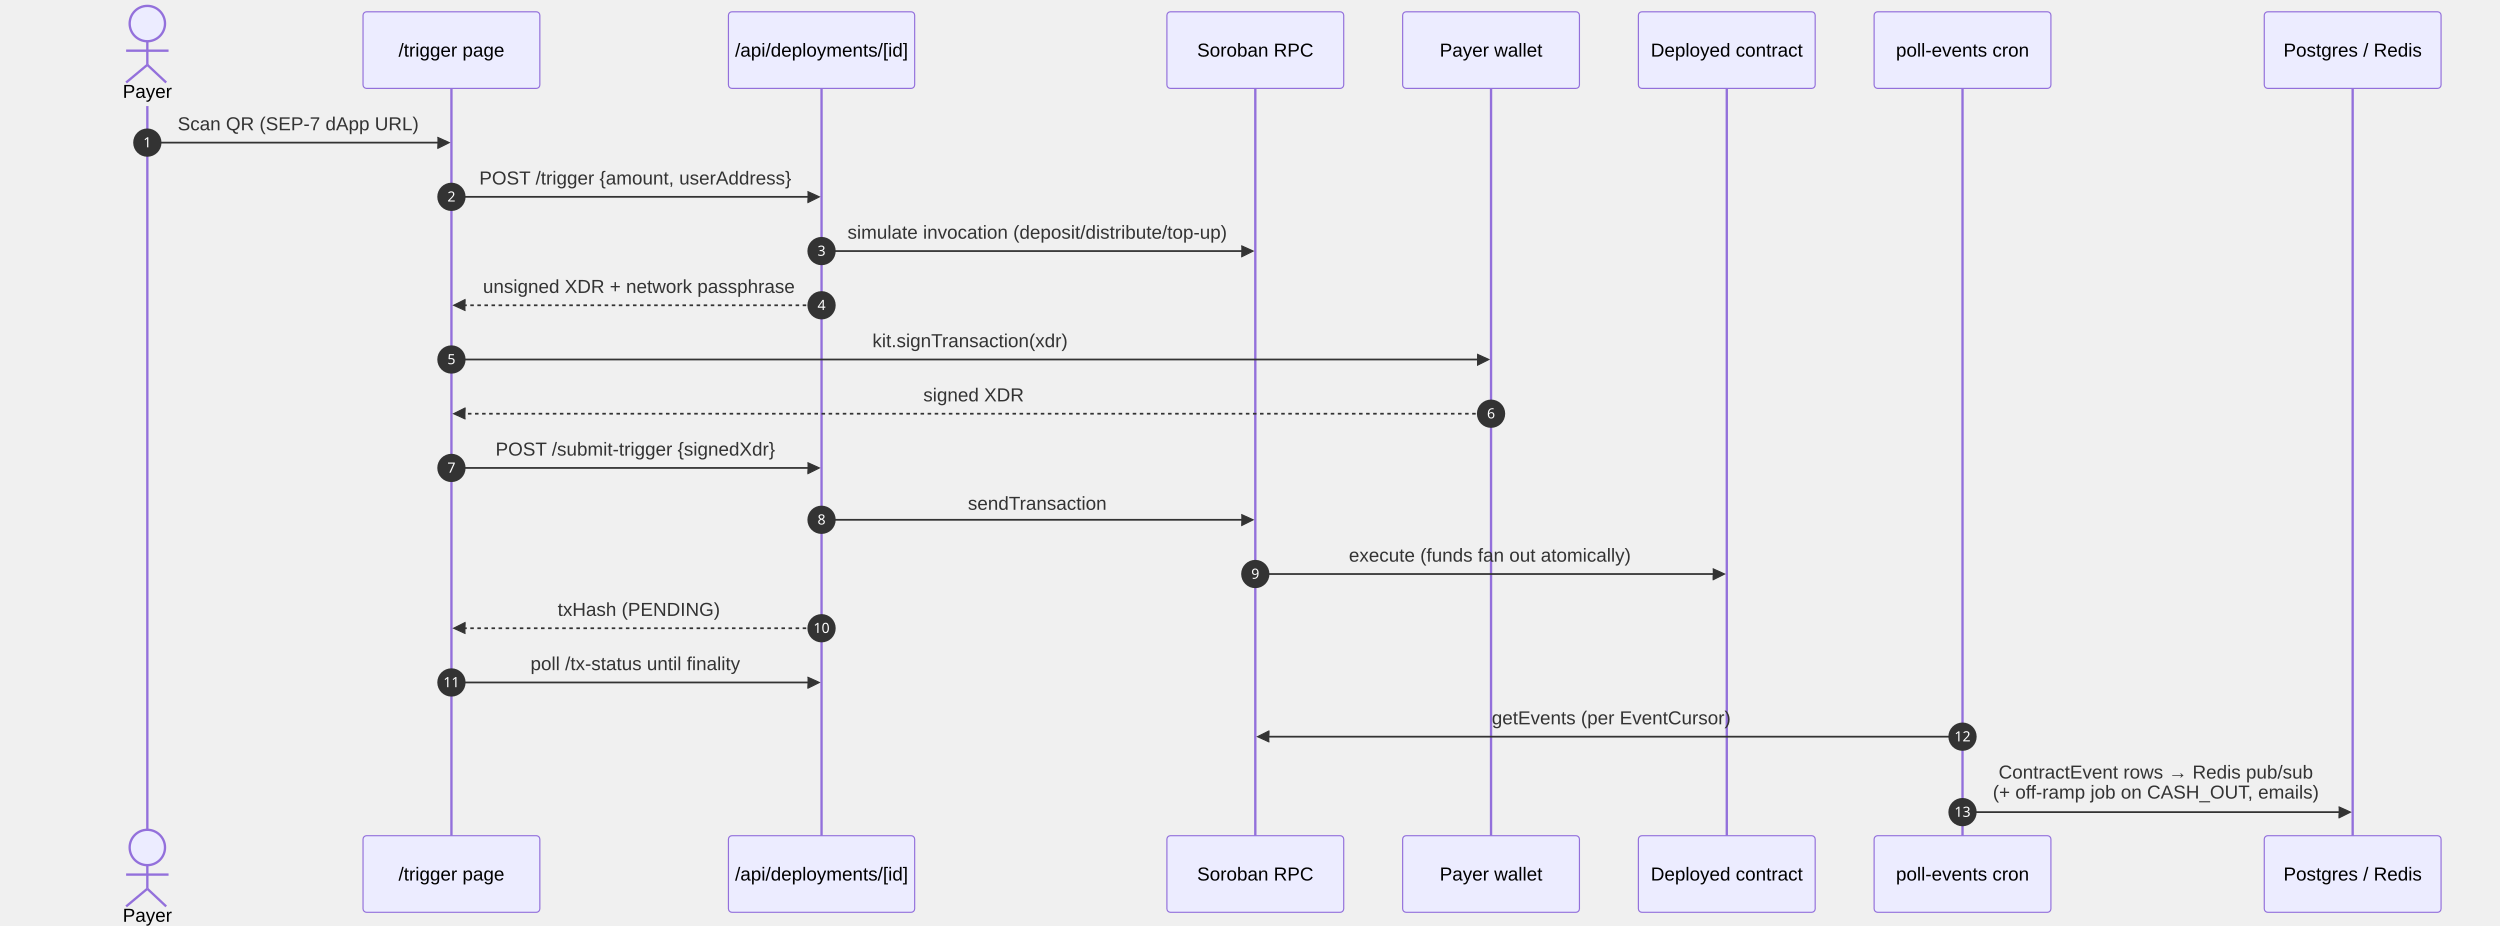
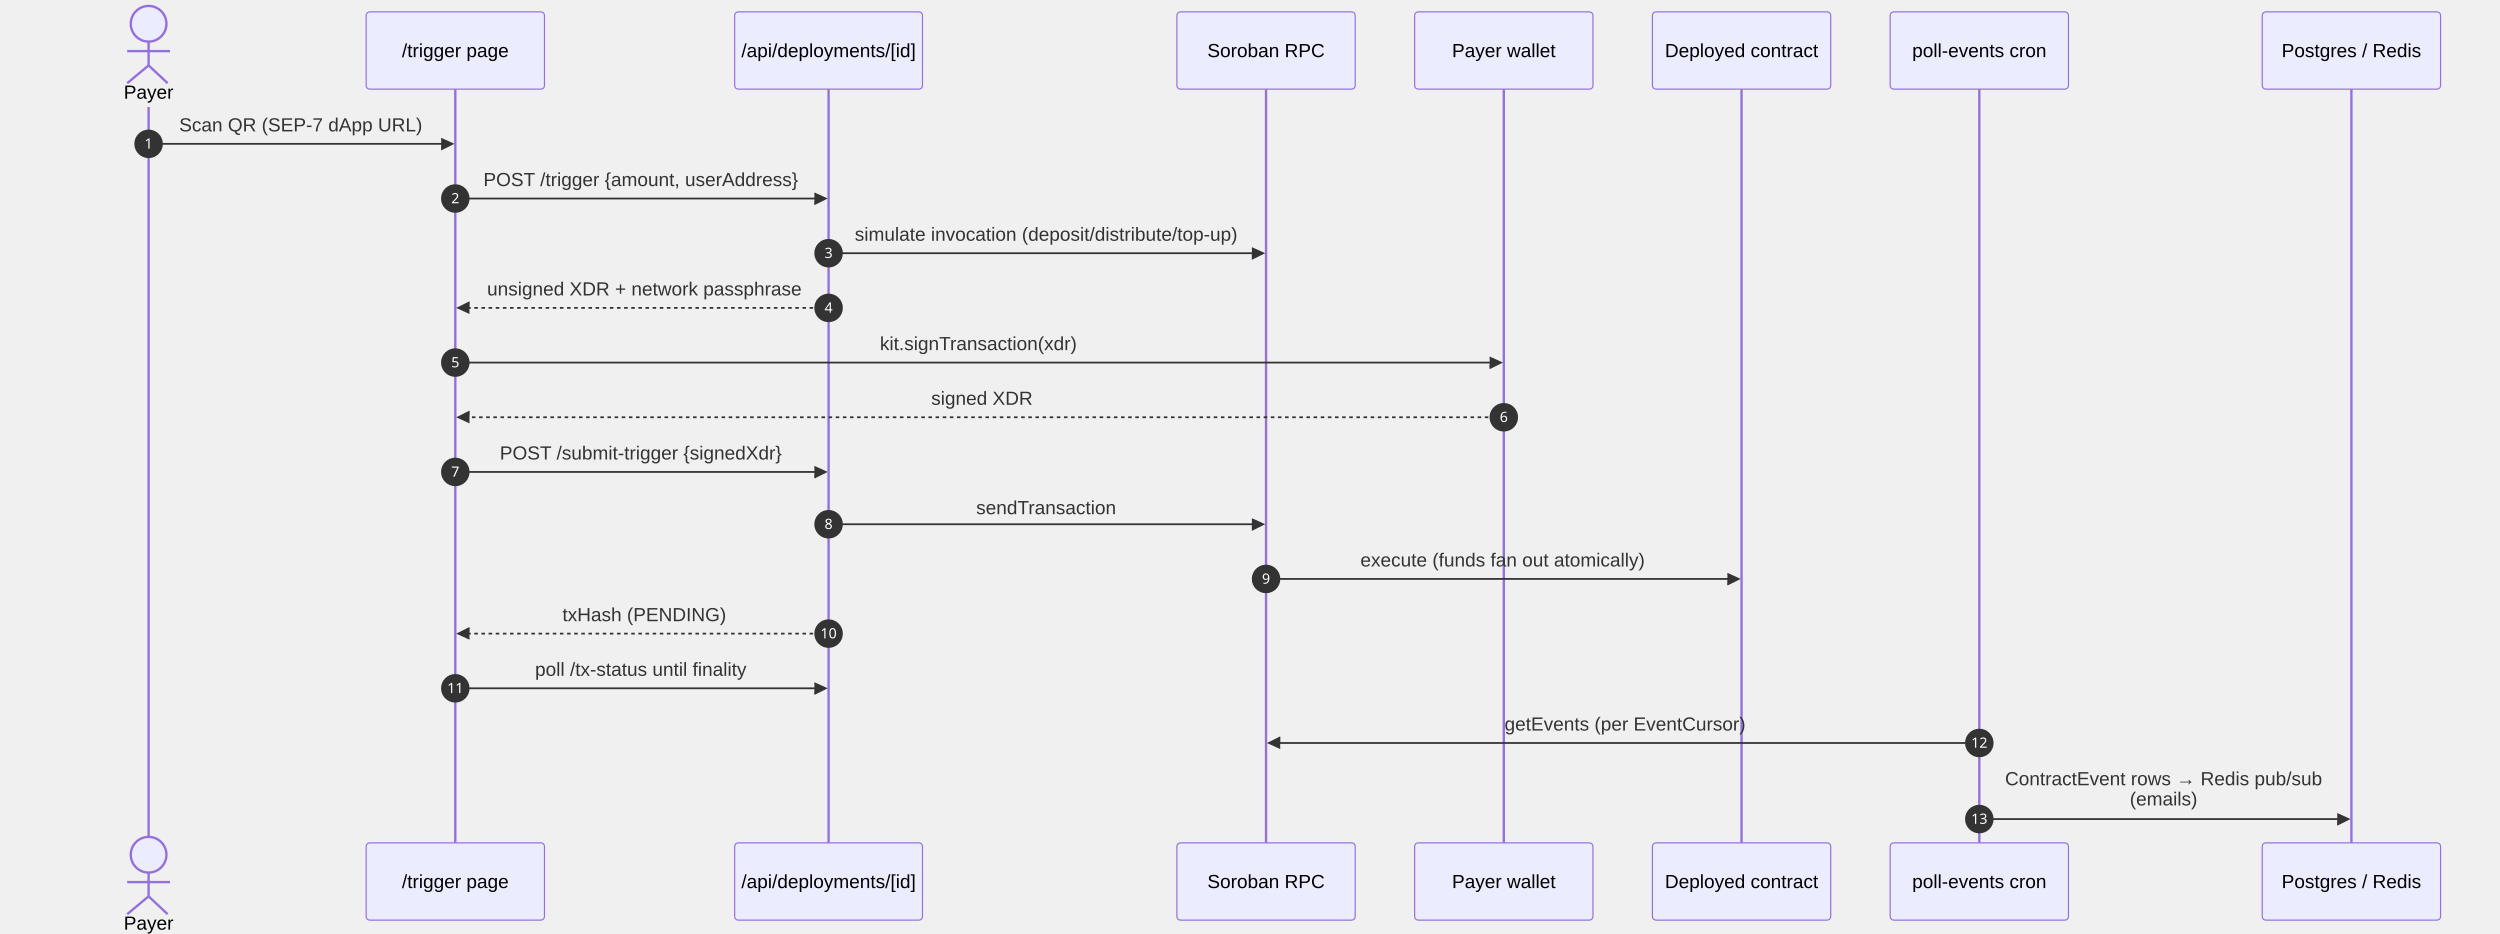
- <svg xmlns="http://www.w3.org/2000/svg" id="my-svg" width="100%" style="max-width: 2121px; background-color: transparent;" viewBox="-50 -10 2121 785" role="graphics-document document" aria-roledescription="sequence">
-   <g>
-     <rect x="1871" y="699" fill="#eaeaea" stroke="#666" width="150" height="65" name="DB" rx="3" ry="3" class="actor actor-bottom" />
-     <text x="1946" y="731.5" dominant-baseline="central" alignment-baseline="central" class="actor actor-box" style="text-anchor: middle; font-size: 16px; font-weight: 400;">
-       <tspan x="1946" dy="0">Postgres / Redis</tspan>
+ <svg xmlns="http://www.w3.org/2000/svg" id="my-svg" width="100%" style="max-width: 2103px; background-color: transparent;" viewBox="-50 -10 2103 785" role="graphics-document document" aria-roledescription="sequence">
+   <g>
+     <rect x="1853" y="699" fill="#eaeaea" stroke="#666" width="150" height="65" name="DB" rx="3" ry="3" class="actor actor-bottom" />
+     <text x="1928" y="731.5" dominant-baseline="central" alignment-baseline="central" class="actor actor-box" style="text-anchor: middle; font-size: 16px; font-weight: 400;">
+       <tspan x="1928" dy="0">Postgres / Redis</tspan>
    </text>
  </g>
  <g>
    <rect x="1540" y="699" fill="#eaeaea" stroke="#666" width="150" height="65" name="Cron" rx="3" ry="3" class="actor actor-bottom" />
    <text x="1615" y="731.5" dominant-baseline="central" alignment-baseline="central" class="actor actor-box" style="text-anchor: middle; font-size: 16px; font-weight: 400;">
      <tspan x="1615" dy="0">poll-events cron</tspan>
    </text>
  </g>
  <g>
    <rect x="1340" y="699" fill="#eaeaea" stroke="#666" width="150" height="65" name="C" rx="3" ry="3" class="actor actor-bottom" />
    <text x="1415" y="731.5" dominant-baseline="central" alignment-baseline="central" class="actor actor-box" style="text-anchor: middle; font-size: 16px; font-weight: 400;">
      <tspan x="1415" dy="0">Deployed contract</tspan>
    </text>
  </g>
  <g>
    <rect x="1140" y="699" fill="#eaeaea" stroke="#666" width="150" height="65" name="Wallet" rx="3" ry="3" class="actor actor-bottom" />
    <text x="1215" y="731.5" dominant-baseline="central" alignment-baseline="central" class="actor actor-box" style="text-anchor: middle; font-size: 16px; font-weight: 400;">
      <tspan x="1215" dy="0">Payer wallet</tspan>
    </text>
  </g>
  <g>
    <rect x="940" y="699" fill="#eaeaea" stroke="#666" width="150" height="65" name="RPC" rx="3" ry="3" class="actor actor-bottom" />
    <text x="1015" y="731.5" dominant-baseline="central" alignment-baseline="central" class="actor actor-box" style="text-anchor: middle; font-size: 16px; font-weight: 400;">
      <tspan x="1015" dy="0">Soroban RPC</tspan>
    </text>
  </g>
  <g>
    <rect x="568" y="699" fill="#eaeaea" stroke="#666" width="158" height="65" name="API" rx="3" ry="3" class="actor actor-bottom" />
    <text x="647" y="731.5" dominant-baseline="central" alignment-baseline="central" class="actor actor-box" style="text-anchor: middle; font-size: 16px; font-weight: 400;">
      <tspan x="647" dy="0">/api/deployments/[id]</tspan>
    </text>
  </g>
  <g>
    <rect x="258" y="699" fill="#eaeaea" stroke="#666" width="150" height="65" name="Page" rx="3" ry="3" class="actor actor-bottom" />
    <text x="333" y="731.5" dominant-baseline="central" alignment-baseline="central" class="actor actor-box" style="text-anchor: middle; font-size: 16px; font-weight: 400;">
      <tspan x="333" dy="0">/trigger page</tspan>
    </text>
  </g>
  <g />
  <g>
-     <line id="actor7" x1="1946" y1="65" x2="1946" y2="699" class="actor-line 200" stroke-width="0.5px" stroke="#999" name="DB" data-et="life-line" data-id="DB" />
+     <line id="actor7" x1="1928" y1="65" x2="1928" y2="699" class="actor-line 200" stroke-width="0.5px" stroke="#999" name="DB" data-et="life-line" data-id="DB" />
    <g id="root-7" data-et="participant" data-type="participant" data-id="DB">
-       <rect x="1871" y="0" fill="#eaeaea" stroke="#666" width="150" height="65" name="DB" rx="3" ry="3" class="actor actor-top" />
-       <text x="1946" y="32.5" dominant-baseline="central" alignment-baseline="central" class="actor actor-box" style="text-anchor: middle; font-size: 16px; font-weight: 400;">
-         <tspan x="1946" dy="0">Postgres / Redis</tspan>
+       <rect x="1853" y="0" fill="#eaeaea" stroke="#666" width="150" height="65" name="DB" rx="3" ry="3" class="actor actor-top" />
+       <text x="1928" y="32.5" dominant-baseline="central" alignment-baseline="central" class="actor actor-box" style="text-anchor: middle; font-size: 16px; font-weight: 400;">
+         <tspan x="1928" dy="0">Postgres / Redis</tspan>
      </text>
    </g>
  </g>
  <g>
    <line id="actor6" x1="1615" y1="65" x2="1615" y2="699" class="actor-line 200" stroke-width="0.5px" stroke="#999" name="Cron" data-et="life-line" data-id="Cron" />
    <g id="root-6" data-et="participant" data-type="participant" data-id="Cron">
      <rect x="1540" y="0" fill="#eaeaea" stroke="#666" width="150" height="65" name="Cron" rx="3" ry="3" class="actor actor-top" />
      <text x="1615" y="32.5" dominant-baseline="central" alignment-baseline="central" class="actor actor-box" style="text-anchor: middle; font-size: 16px; font-weight: 400;">
        <tspan x="1615" dy="0">poll-events cron</tspan>
      </text>
    </g>
  </g>
  <g>
    <line id="actor5" x1="1415" y1="65" x2="1415" y2="699" class="actor-line 200" stroke-width="0.5px" stroke="#999" name="C" data-et="life-line" data-id="C" />
    <g id="root-5" data-et="participant" data-type="participant" data-id="C">
      <rect x="1340" y="0" fill="#eaeaea" stroke="#666" width="150" height="65" name="C" rx="3" ry="3" class="actor actor-top" />
      <text x="1415" y="32.5" dominant-baseline="central" alignment-baseline="central" class="actor actor-box" style="text-anchor: middle; font-size: 16px; font-weight: 400;">
        <tspan x="1415" dy="0">Deployed contract</tspan>
      </text>
    </g>
  </g>
  <g>
    <line id="actor4" x1="1215" y1="65" x2="1215" y2="699" class="actor-line 200" stroke-width="0.5px" stroke="#999" name="Wallet" data-et="life-line" data-id="Wallet" />
    <g id="root-4" data-et="participant" data-type="participant" data-id="Wallet">
      <rect x="1140" y="0" fill="#eaeaea" stroke="#666" width="150" height="65" name="Wallet" rx="3" ry="3" class="actor actor-top" />
      <text x="1215" y="32.5" dominant-baseline="central" alignment-baseline="central" class="actor actor-box" style="text-anchor: middle; font-size: 16px; font-weight: 400;">
        <tspan x="1215" dy="0">Payer wallet</tspan>
      </text>
    </g>
  </g>
  <g>
    <line id="actor3" x1="1015" y1="65" x2="1015" y2="699" class="actor-line 200" stroke-width="0.5px" stroke="#999" name="RPC" data-et="life-line" data-id="RPC" />
    <g id="root-3" data-et="participant" data-type="participant" data-id="RPC">
      <rect x="940" y="0" fill="#eaeaea" stroke="#666" width="150" height="65" name="RPC" rx="3" ry="3" class="actor actor-top" />
      <text x="1015" y="32.5" dominant-baseline="central" alignment-baseline="central" class="actor actor-box" style="text-anchor: middle; font-size: 16px; font-weight: 400;">
        <tspan x="1015" dy="0">Soroban RPC</tspan>
      </text>
    </g>
  </g>
  <g>
    <line id="actor2" x1="647" y1="65" x2="647" y2="699" class="actor-line 200" stroke-width="0.5px" stroke="#999" name="API" data-et="life-line" data-id="API" />
    <g id="root-2" data-et="participant" data-type="participant" data-id="API">
      <rect x="568" y="0" fill="#eaeaea" stroke="#666" width="158" height="65" name="API" rx="3" ry="3" class="actor actor-top" />
      <text x="647" y="32.5" dominant-baseline="central" alignment-baseline="central" class="actor actor-box" style="text-anchor: middle; font-size: 16px; font-weight: 400;">
        <tspan x="647" dy="0">/api/deployments/[id]</tspan>
      </text>
    </g>
  </g>
  <g>
    <line id="actor1" x1="333" y1="65" x2="333" y2="699" class="actor-line 200" stroke-width="0.5px" stroke="#999" name="Page" data-et="life-line" data-id="Page" />
    <g id="root-1" data-et="participant" data-type="participant" data-id="Page">
      <rect x="258" y="0" fill="#eaeaea" stroke="#666" width="150" height="65" name="Page" rx="3" ry="3" class="actor actor-top" />
      <text x="333" y="32.5" dominant-baseline="central" alignment-baseline="central" class="actor actor-box" style="text-anchor: middle; font-size: 16px; font-weight: 400;">
        <tspan x="333" dy="0">/trigger page</tspan>
      </text>
    </g>
  </g>
  <g>
    <line id="actor0" x1="75" y1="80" x2="75" y2="699" class="actor-line 200" stroke-width="0.5px" stroke="#999" name="Payer" data-et="life-line" data-id="Payer" />
  </g>
  <style>#my-svg{font-family:"trebuchet ms",verdana,arial,sans-serif;font-size:16px;fill:#333;}@keyframes edge-animation-frame{from{stroke-dashoffset:0;}}@keyframes dash{to{stroke-dashoffset:0;}}#my-svg .edge-animation-slow{stroke-dasharray:9,5!important;stroke-dashoffset:900;animation:dash 50s linear infinite;stroke-linecap:round;}#my-svg .edge-animation-fast{stroke-dasharray:9,5!important;stroke-dashoffset:900;animation:dash 20s linear infinite;stroke-linecap:round;}#my-svg .error-icon{fill:#552222;}#my-svg .error-text{fill:#552222;stroke:#552222;}#my-svg .edge-thickness-normal{stroke-width:1px;}#my-svg .edge-thickness-thick{stroke-width:3.5px;}#my-svg .edge-pattern-solid{stroke-dasharray:0;}#my-svg .edge-thickness-invisible{stroke-width:0;fill:none;}#my-svg .edge-pattern-dashed{stroke-dasharray:3;}#my-svg .edge-pattern-dotted{stroke-dasharray:2;}#my-svg .marker{fill:#333333;stroke:#333333;}#my-svg .marker.cross{stroke:#333333;}#my-svg svg{font-family:"trebuchet ms",verdana,arial,sans-serif;font-size:16px;}#my-svg p{margin:0;}#my-svg .actor{stroke:#9370DB;fill:#ECECFF;stroke-width:1;}#my-svg rect.actor.outer-path[data-look="neo"]{filter:drop-shadow(1px 2px 2px rgba(185, 185, 185, 1));}#my-svg rect.note[data-look="neo"]{stroke:#aaaa33;fill:#fff5ad;filter:drop-shadow(1px 2px 2px rgba(185, 185, 185, 1));}#my-svg text.actor&gt;tspan{fill:black;stroke:none;}#my-svg .actor-line{stroke:#9370DB;}#my-svg .innerArc{stroke-width:1.5;stroke-dasharray:none;}#my-svg .messageLine0{stroke-width:1.5;stroke-dasharray:none;stroke:#333;}#my-svg .messageLine1{stroke-width:1.5;stroke-dasharray:2,2;stroke:#333;}#my-svg [id$="-arrowhead"] path{fill:#333;stroke:#333;}#my-svg .sequenceNumber{fill:white;}#my-svg [id$="-sequencenumber"]{fill:#333;}#my-svg [id$="-crosshead"] path{fill:#333;stroke:#333;}#my-svg .messageText{fill:#333;stroke:none;}#my-svg .labelBox{stroke:#9370DB;fill:#ECECFF;filter:none;}#my-svg .labelText,#my-svg .labelText&gt;tspan{fill:black;stroke:none;}#my-svg .loopText,#my-svg .loopText&gt;tspan{fill:black;stroke:none;}#my-svg .sectionTitle,#my-svg .sectionTitle&gt;tspan{fill:black;stroke:none;}#my-svg .loopLine{stroke-width:2px;stroke-dasharray:2,2;stroke:#9370DB;fill:#9370DB;}#my-svg .note{stroke:#aaaa33;fill:#fff5ad;}#my-svg .noteText,#my-svg .noteText&gt;tspan{fill:black;stroke:none;font-weight:normal;}#my-svg .activation0{fill:#f4f4f4;stroke:#666;}#my-svg .activation1{fill:#f4f4f4;stroke:#666;}#my-svg .activation2{fill:#f4f4f4;stroke:#666;}#my-svg .actorPopupMenu{position:absolute;}#my-svg .actorPopupMenuPanel{position:absolute;fill:#ECECFF;box-shadow:0px 8px 16px 0px rgba(0,0,0,0.2);filter:drop-shadow(3px 5px 2px rgb(0 0 0 / 0.4));}#my-svg .actor-man circle,#my-svg line{fill:#ECECFF;stroke-width:2px;}#my-svg g rect.rect{filter:drop-shadow(1px 2px 2px rgba(185, 185, 185, 1));stroke:#9370DB;}#my-svg .node .neo-node{stroke:#9370DB;}#my-svg [data-look="neo"].node rect,#my-svg [data-look="neo"].cluster rect,#my-svg [data-look="neo"].node polygon{stroke:#9370DB;filter:drop-shadow(1px 2px 2px rgba(185, 185, 185, 1));}#my-svg [data-look="neo"].swimlane.cluster rect{filter:none;}#my-svg [data-look="neo"].node path{stroke:#9370DB;stroke-width:1px;}#my-svg [data-look="neo"].node .outer-path{filter:drop-shadow(1px 2px 2px rgba(185, 185, 185, 1));}#my-svg [data-look="neo"].node .neo-line path{stroke:#9370DB;filter:none;}#my-svg [data-look="neo"].node circle{stroke:#9370DB;filter:drop-shadow(1px 2px 2px rgba(185, 185, 185, 1));}#my-svg [data-look="neo"].node circle .state-start{fill:#000000;}#my-svg [data-look="neo"].icon-shape .icon{fill:#9370DB;filter:drop-shadow(1px 2px 2px rgba(185, 185, 185, 1));}#my-svg [data-look="neo"].icon-shape .icon-neo path{stroke:#9370DB;filter:drop-shadow(1px 2px 2px rgba(185, 185, 185, 1));}#my-svg :root{--mermaid-font-family:"trebuchet ms",verdana,arial,sans-serif;}</style>
  <g />
  <defs>
    <symbol id="my-svg-computer" width="24" height="24">
      <path transform="scale(.5)" d="M2 2v13h20v-13h-20zm18 11h-16v-9h16v9zm-10.228 6l.466-1h3.524l.467 1h-4.457zm14.228 3h-24l2-6h2.104l-1.33 4h18.45l-1.297-4h2.073l2 6zm-5-10h-14v-7h14v7z" />
    </symbol>
  </defs>
  <defs>
    <symbol id="my-svg-database" fill-rule="evenodd" clip-rule="evenodd">
      <path transform="scale(.5)" d="M12.258.001l.256.004.255.005.253.008.251.01.249.012.247.015.246.016.242.019.241.02.239.023.236.024.233.027.231.028.229.031.225.032.223.034.22.036.217.038.214.04.211.041.208.043.205.045.201.046.198.048.194.05.191.051.187.053.183.054.18.056.175.057.172.059.168.06.163.061.16.063.155.064.15.066.074.033.073.033.071.034.07.034.069.035.068.035.067.035.066.035.064.036.064.036.062.036.06.036.06.037.058.037.058.037.055.038.055.038.053.038.052.038.051.039.05.039.048.039.047.039.045.04.044.04.043.04.041.04.04.041.039.041.037.041.036.041.034.041.033.042.032.042.03.042.029.042.027.042.026.043.024.043.023.043.021.043.02.043.018.044.017.043.015.044.013.044.012.044.011.045.009.044.007.045.006.045.004.045.002.045.001.045v17l-.001.045-.002.045-.004.045-.006.045-.007.045-.009.044-.011.045-.012.044-.013.044-.015.044-.017.043-.018.044-.02.043-.021.043-.023.043-.024.043-.026.043-.027.042-.029.042-.03.042-.032.042-.033.042-.034.041-.036.041-.037.041-.039.041-.04.041-.041.04-.043.04-.044.04-.045.04-.047.039-.048.039-.05.039-.051.039-.052.038-.053.038-.055.038-.055.038-.058.037-.058.037-.06.037-.06.036-.062.036-.064.036-.064.036-.066.035-.067.035-.068.035-.069.035-.07.034-.071.034-.073.033-.074.033-.15.066-.155.064-.16.063-.163.061-.168.06-.172.059-.175.057-.18.056-.183.054-.187.053-.191.051-.194.05-.198.048-.201.046-.205.045-.208.043-.211.041-.214.04-.217.038-.22.036-.223.034-.225.032-.229.031-.231.028-.233.027-.236.024-.239.023-.241.02-.242.019-.246.016-.247.015-.249.012-.251.01-.253.008-.255.005-.256.004-.258.001-.258-.001-.256-.004-.255-.005-.253-.008-.251-.01-.249-.012-.247-.015-.245-.016-.243-.019-.241-.02-.238-.023-.236-.024-.234-.027-.231-.028-.228-.031-.226-.032-.223-.034-.22-.036-.217-.038-.214-.04-.211-.041-.208-.043-.204-.045-.201-.046-.198-.048-.195-.05-.19-.051-.187-.053-.184-.054-.179-.056-.176-.057-.172-.059-.167-.06-.164-.061-.159-.063-.155-.064-.151-.066-.074-.033-.072-.033-.072-.034-.07-.034-.069-.035-.068-.035-.067-.035-.066-.035-.064-.036-.063-.036-.062-.036-.061-.036-.06-.037-.058-.037-.057-.037-.056-.038-.055-.038-.053-.038-.052-.038-.051-.039-.049-.039-.049-.039-.046-.039-.046-.04-.044-.04-.043-.04-.041-.04-.04-.041-.039-.041-.037-.041-.036-.041-.034-.041-.033-.042-.032-.042-.03-.042-.029-.042-.027-.042-.026-.043-.024-.043-.023-.043-.021-.043-.02-.043-.018-.044-.017-.043-.015-.044-.013-.044-.012-.044-.011-.045-.009-.044-.007-.045-.006-.045-.004-.045-.002-.045-.001-.045v-17l.001-.045.002-.045.004-.045.006-.045.007-.045.009-.044.011-.045.012-.044.013-.044.015-.044.017-.043.018-.044.02-.043.021-.043.023-.043.024-.043.026-.043.027-.042.029-.042.03-.042.032-.042.033-.042.034-.041.036-.041.037-.041.039-.041.04-.041.041-.04.043-.04.044-.04.046-.04.046-.039.049-.039.049-.039.051-.039.052-.038.053-.038.055-.038.056-.038.057-.037.058-.037.06-.037.061-.036.062-.036.063-.036.064-.036.066-.035.067-.035.068-.035.069-.035.07-.034.072-.034.072-.033.074-.033.151-.066.155-.064.159-.063.164-.061.167-.06.172-.059.176-.057.179-.056.184-.054.187-.053.19-.051.195-.05.198-.048.201-.046.204-.045.208-.043.211-.041.214-.04.217-.038.22-.036.223-.034.226-.032.228-.031.231-.028.234-.027.236-.024.238-.023.241-.02.243-.019.245-.016.247-.015.249-.012.251-.01.253-.008.255-.005.256-.004.258-.001.258.001zm-9.258 20.499v.01l.001.021.003.021.004.022.005.021.006.022.007.022.009.023.01.022.011.023.012.023.013.023.015.023.016.024.017.023.018.024.019.024.021.024.022.025.023.024.024.025.052.049.056.05.061.051.066.051.07.051.075.051.079.052.084.052.088.052.092.052.097.052.102.051.105.052.11.052.114.051.119.051.123.051.127.05.131.05.135.05.139.048.144.049.147.047.152.047.155.047.16.045.163.045.167.043.171.043.176.041.178.041.183.039.187.039.19.037.194.035.197.035.202.033.204.031.209.03.212.029.216.027.219.025.222.024.226.021.23.02.233.018.236.016.24.015.243.012.246.01.249.008.253.005.256.004.259.001.26-.001.257-.004.254-.005.25-.008.247-.011.244-.012.241-.014.237-.016.233-.018.231-.021.226-.021.224-.024.22-.026.216-.027.212-.028.21-.031.205-.031.202-.034.198-.034.194-.036.191-.037.187-.039.183-.04.179-.04.175-.042.172-.043.168-.044.163-.045.16-.046.155-.046.152-.047.148-.048.143-.049.139-.049.136-.05.131-.05.126-.05.123-.051.118-.052.114-.051.11-.052.106-.052.101-.052.096-.052.092-.052.088-.053.083-.051.079-.052.074-.052.07-.051.065-.051.06-.051.056-.05.051-.05.023-.024.023-.025.021-.024.02-.024.019-.024.018-.024.017-.024.015-.023.014-.024.013-.023.012-.023.01-.023.01-.022.008-.022.006-.022.006-.022.004-.022.004-.021.001-.021.001-.021v-4.127l-.077.055-.08.053-.083.054-.085.053-.087.052-.09.052-.093.051-.095.05-.097.05-.1.049-.102.049-.105.048-.106.047-.109.047-.111.046-.114.045-.115.045-.118.044-.12.043-.122.042-.124.042-.126.041-.128.04-.13.04-.132.038-.134.038-.135.037-.138.037-.139.035-.142.035-.143.034-.144.033-.147.032-.148.031-.15.03-.151.03-.153.029-.154.027-.156.027-.158.026-.159.025-.161.024-.162.023-.163.022-.165.021-.166.02-.167.019-.169.018-.169.017-.171.016-.173.015-.173.014-.175.013-.175.012-.177.011-.178.01-.179.008-.179.008-.181.006-.182.005-.182.004-.184.003-.184.002h-.37l-.184-.002-.184-.003-.182-.004-.182-.005-.181-.006-.179-.008-.179-.008-.178-.01-.176-.011-.176-.012-.175-.013-.173-.014-.172-.015-.171-.016-.17-.017-.169-.018-.167-.019-.166-.02-.165-.021-.163-.022-.162-.023-.161-.024-.159-.025-.157-.026-.156-.027-.155-.027-.153-.029-.151-.03-.15-.03-.148-.031-.146-.032-.145-.033-.143-.034-.141-.035-.14-.035-.137-.037-.136-.037-.134-.038-.132-.038-.13-.04-.128-.04-.126-.041-.124-.042-.122-.042-.12-.044-.117-.043-.116-.045-.113-.045-.112-.046-.109-.047-.106-.047-.105-.048-.102-.049-.1-.049-.097-.05-.095-.05-.093-.052-.09-.051-.087-.052-.085-.053-.083-.054-.08-.054-.077-.054v4.127zm0-5.654v.011l.001.021.003.021.004.021.005.022.006.022.007.022.009.022.01.022.011.023.012.023.013.023.015.024.016.023.017.024.018.024.019.024.021.024.022.024.023.025.024.024.052.05.056.05.061.05.066.051.07.051.075.052.079.051.084.052.088.052.092.052.097.052.102.052.105.052.11.051.114.051.119.052.123.05.127.051.131.05.135.049.139.049.144.048.147.048.152.047.155.046.16.045.163.045.167.044.171.042.176.042.178.04.183.04.187.038.19.037.194.036.197.034.202.033.204.032.209.03.212.028.216.027.219.025.222.024.226.022.23.02.233.018.236.016.24.014.243.012.246.01.249.008.253.006.256.003.259.001.26-.001.257-.003.254-.006.25-.008.247-.01.244-.012.241-.015.237-.016.233-.018.231-.02.226-.022.224-.024.22-.025.216-.027.212-.029.21-.03.205-.032.202-.033.198-.035.194-.036.191-.037.187-.039.183-.039.179-.041.175-.042.172-.043.168-.044.163-.045.16-.045.155-.047.152-.047.148-.048.143-.048.139-.05.136-.049.131-.05.126-.051.123-.051.118-.051.114-.052.11-.052.106-.052.101-.052.096-.052.092-.052.088-.052.083-.052.079-.052.074-.051.07-.052.065-.051.06-.05.056-.051.051-.049.023-.025.023-.024.021-.025.02-.024.019-.024.018-.024.017-.024.015-.023.014-.023.013-.024.012-.022.01-.023.01-.023.008-.022.006-.022.006-.022.004-.021.004-.022.001-.021.001-.021v-4.139l-.077.054-.08.054-.083.054-.085.052-.087.053-.09.051-.093.051-.095.051-.097.05-.1.049-.102.049-.105.048-.106.047-.109.047-.111.046-.114.045-.115.044-.118.044-.12.044-.122.042-.124.042-.126.041-.128.04-.13.039-.132.039-.134.038-.135.037-.138.036-.139.036-.142.035-.143.033-.144.033-.147.033-.148.031-.15.03-.151.03-.153.028-.154.028-.156.027-.158.026-.159.025-.161.024-.162.023-.163.022-.165.021-.166.02-.167.019-.169.018-.169.017-.171.016-.173.015-.173.014-.175.013-.175.012-.177.011-.178.009-.179.009-.179.007-.181.007-.182.005-.182.004-.184.003-.184.002h-.37l-.184-.002-.184-.003-.182-.004-.182-.005-.181-.007-.179-.007-.179-.009-.178-.009-.176-.011-.176-.012-.175-.013-.173-.014-.172-.015-.171-.016-.17-.017-.169-.018-.167-.019-.166-.02-.165-.021-.163-.022-.162-.023-.161-.024-.159-.025-.157-.026-.156-.027-.155-.028-.153-.028-.151-.03-.15-.03-.148-.031-.146-.033-.145-.033-.143-.033-.141-.035-.14-.036-.137-.036-.136-.037-.134-.038-.132-.039-.13-.039-.128-.04-.126-.041-.124-.042-.122-.043-.12-.043-.117-.044-.116-.044-.113-.046-.112-.046-.109-.046-.106-.047-.105-.048-.102-.049-.1-.049-.097-.05-.095-.051-.093-.051-.09-.051-.087-.053-.085-.052-.083-.054-.08-.054-.077-.054v4.139zm0-5.666v.011l.001.02.003.022.004.021.005.022.006.021.007.022.009.023.01.022.011.023.012.023.013.023.015.023.016.024.017.024.018.023.019.024.021.025.022.024.023.024.024.025.052.05.056.05.061.05.066.051.07.051.075.052.079.051.084.052.088.052.092.052.097.052.102.052.105.051.11.052.114.051.119.051.123.051.127.05.131.05.135.05.139.049.144.048.147.048.152.047.155.046.16.045.163.045.167.043.171.043.176.042.178.04.183.04.187.038.19.037.194.036.197.034.202.033.204.032.209.03.212.028.216.027.219.025.222.024.226.021.23.02.233.018.236.017.24.014.243.012.246.01.249.008.253.006.256.003.259.001.26-.001.257-.003.254-.006.25-.008.247-.01.244-.013.241-.014.237-.016.233-.018.231-.02.226-.022.224-.024.22-.025.216-.027.212-.029.21-.03.205-.032.202-.033.198-.035.194-.036.191-.037.187-.039.183-.039.179-.041.175-.042.172-.043.168-.044.163-.045.16-.045.155-.047.152-.047.148-.048.143-.049.139-.049.136-.049.131-.051.126-.05.123-.051.118-.052.114-.051.11-.052.106-.052.101-.052.096-.052.092-.052.088-.052.083-.052.079-.052.074-.052.07-.051.065-.051.06-.051.056-.05.051-.049.023-.025.023-.025.021-.024.02-.024.019-.024.018-.024.017-.024.015-.023.014-.024.013-.023.012-.023.01-.022.01-.023.008-.022.006-.022.006-.022.004-.022.004-.021.001-.021.001-.021v-4.153l-.077.054-.08.054-.083.053-.085.053-.087.053-.09.051-.093.051-.095.051-.097.05-.1.049-.102.048-.105.048-.106.048-.109.046-.111.046-.114.046-.115.044-.118.044-.12.043-.122.043-.124.042-.126.041-.128.04-.13.039-.132.039-.134.038-.135.037-.138.036-.139.036-.142.034-.143.034-.144.033-.147.032-.148.032-.15.03-.151.03-.153.028-.154.028-.156.027-.158.026-.159.024-.161.024-.162.023-.163.023-.165.021-.166.02-.167.019-.169.018-.169.017-.171.016-.173.015-.173.014-.175.013-.175.012-.177.01-.178.01-.179.009-.179.007-.181.006-.182.006-.182.004-.184.003-.184.001-.185.001-.185-.001-.184-.001-.184-.003-.182-.004-.182-.006-.181-.006-.179-.007-.179-.009-.178-.01-.176-.01-.176-.012-.175-.013-.173-.014-.172-.015-.171-.016-.17-.017-.169-.018-.167-.019-.166-.02-.165-.021-.163-.023-.162-.023-.161-.024-.159-.024-.157-.026-.156-.027-.155-.028-.153-.028-.151-.03-.15-.03-.148-.032-.146-.032-.145-.033-.143-.034-.141-.034-.14-.036-.137-.036-.136-.037-.134-.038-.132-.039-.13-.039-.128-.041-.126-.041-.124-.041-.122-.043-.12-.043-.117-.044-.116-.044-.113-.046-.112-.046-.109-.046-.106-.048-.105-.048-.102-.048-.1-.05-.097-.049-.095-.051-.093-.051-.09-.052-.087-.052-.085-.053-.083-.053-.08-.054-.077-.054v4.153zm8.74-8.179l-.257.004-.254.005-.25.008-.247.011-.244.012-.241.014-.237.016-.233.018-.231.021-.226.022-.224.023-.22.026-.216.027-.212.028-.21.031-.205.032-.202.033-.198.034-.194.036-.191.038-.187.038-.183.04-.179.041-.175.042-.172.043-.168.043-.163.045-.16.046-.155.046-.152.048-.148.048-.143.048-.139.049-.136.05-.131.05-.126.051-.123.051-.118.051-.114.052-.11.052-.106.052-.101.052-.096.052-.092.052-.088.052-.083.052-.079.052-.074.051-.07.052-.065.051-.06.05-.056.05-.051.05-.023.025-.023.024-.021.024-.02.025-.019.024-.018.024-.017.023-.015.024-.014.023-.013.023-.012.023-.01.023-.01.022-.008.022-.006.023-.006.021-.004.022-.004.021-.001.021-.001.021.001.021.001.021.004.021.004.022.006.021.006.023.008.022.01.022.01.023.012.023.013.023.014.023.015.024.017.023.018.024.019.024.02.025.021.024.023.024.023.025.051.05.056.05.06.05.065.051.07.052.074.051.079.052.083.052.088.052.092.052.096.052.101.052.106.052.11.052.114.052.118.051.123.051.126.051.131.05.136.05.139.049.143.048.148.048.152.048.155.046.16.046.163.045.168.043.172.043.175.042.179.041.183.04.187.038.191.038.194.036.198.034.202.033.205.032.21.031.212.028.216.027.22.026.224.023.226.022.231.021.233.018.237.016.241.014.244.012.247.011.25.008.254.005.257.004.26.001.26-.001.257-.004.254-.005.25-.008.247-.011.244-.012.241-.014.237-.016.233-.018.231-.021.226-.022.224-.023.22-.026.216-.027.212-.028.21-.031.205-.032.202-.033.198-.034.194-.036.191-.038.187-.038.183-.04.179-.041.175-.042.172-.043.168-.043.163-.045.16-.046.155-.046.152-.048.148-.048.143-.048.139-.049.136-.05.131-.05.126-.051.123-.051.118-.051.114-.052.11-.052.106-.052.101-.052.096-.052.092-.052.088-.052.083-.052.079-.052.074-.051.07-.052.065-.051.06-.05.056-.05.051-.05.023-.025.023-.024.021-.024.02-.025.019-.024.018-.024.017-.023.015-.024.014-.023.013-.023.012-.023.01-.023.01-.022.008-.022.006-.023.006-.021.004-.022.004-.021.001-.021.001-.021-.001-.021-.001-.021-.004-.021-.004-.022-.006-.021-.006-.023-.008-.022-.01-.022-.01-.023-.012-.023-.013-.023-.014-.023-.015-.024-.017-.023-.018-.024-.019-.024-.02-.025-.021-.024-.023-.024-.023-.025-.051-.05-.056-.05-.06-.05-.065-.051-.07-.052-.074-.051-.079-.052-.083-.052-.088-.052-.092-.052-.096-.052-.101-.052-.106-.052-.11-.052-.114-.052-.118-.051-.123-.051-.126-.051-.131-.05-.136-.05-.139-.049-.143-.048-.148-.048-.152-.048-.155-.046-.16-.046-.163-.045-.168-.043-.172-.043-.175-.042-.179-.041-.183-.04-.187-.038-.191-.038-.194-.036-.198-.034-.202-.033-.205-.032-.21-.031-.212-.028-.216-.027-.22-.026-.224-.023-.226-.022-.231-.021-.233-.018-.237-.016-.241-.014-.244-.012-.247-.011-.25-.008-.254-.005-.257-.004-.26-.001-.26.001z" />
    </symbol>
  </defs>
  <defs>
    <symbol id="my-svg-clock" width="24" height="24">
      <path transform="scale(.5)" d="M12 2c5.514 0 10 4.486 10 10s-4.486 10-10 10-10-4.486-10-10 4.486-10 10-10zm0-2c-6.627 0-12 5.373-12 12s5.373 12 12 12 12-5.373 12-12-5.373-12-12-12zm5.848 12.459c.202.038.202.333.001.372-1.907.361-6.045 1.111-6.547 1.111-.719 0-1.301-.582-1.301-1.301 0-.512.77-5.447 1.125-7.445.034-.192.312-.181.343.014l.985 6.238 5.394 1.011z" />
    </symbol>
  </defs>
  <defs>
    <marker id="my-svg-arrowhead" refX="7.9" refY="5" markerUnits="userSpaceOnUse" markerWidth="12" markerHeight="12" orient="auto-start-reverse">
      <path d="M -1 0 L 10 5 L 0 10 z" />
    </marker>
  </defs>
  <defs>
    <marker id="my-svg-crosshead" markerWidth="15" markerHeight="8" orient="auto" refX="4" refY="4.5">
      <path fill="none" stroke="#000000" stroke-width="1pt" d="M 1,2 L 6,7 M 6,2 L 1,7" style="stroke-dasharray: 0, 0;" />
    </marker>
  </defs>
  <defs>
    <marker id="my-svg-filled-head" refX="15.5" refY="7" markerWidth="20" markerHeight="28" orient="auto">
      <path d="M 18,7 L9,13 L14,7 L9,1 Z" />
    </marker>
  </defs>
  <defs>
    <marker id="my-svg-sequencenumber" refX="15" refY="15" markerWidth="60" markerHeight="40" orient="auto">
      <circle cx="15" cy="15" r="6" />
    </marker>
  </defs>
  <defs>
    <marker id="my-svg-solidTopArrowHead" refX="7.9" refY="7.25" markerUnits="userSpaceOnUse" markerWidth="12" markerHeight="12" orient="auto-start-reverse">
      <path d="M 0 0 L 10 8 L 0 8 z" />
    </marker>
  </defs>
  <defs>
    <marker id="my-svg-solidBottomArrowHead" refX="7.9" refY="0.75" markerUnits="userSpaceOnUse" markerWidth="12" markerHeight="12" orient="auto-start-reverse">
      <path d="M 0 0 L 10 0 L 0 8 z" />
    </marker>
  </defs>
  <defs>
    <marker id="my-svg-stickTopArrowHead" refX="7.5" refY="7" markerUnits="userSpaceOnUse" markerWidth="12" markerHeight="12" orient="auto-start-reverse">
      <path d="M 0 0 L 7 7" stroke="black" stroke-width="1.5" fill="none" />
    </marker>
  </defs>
  <defs>
    <marker id="my-svg-stickBottomArrowHead" refX="7.5" refY="0" markerUnits="userSpaceOnUse" markerWidth="12" markerHeight="12" orient="auto-start-reverse">
      <path d="M 0 7 L 7 0" stroke="black" stroke-width="1.5" fill="none" />
    </marker>
  </defs>
  <g class="actor-man actor-top" name="Payer" data-et="participant" data-type="actor" data-id="Payer" style="stroke: rgb(147, 112, 219);">
    <line id="actor-man-torso0" x1="75" y1="25" x2="75" y2="45" />
    <line id="actor-man-arms0" x1="57" y1="33" x2="93" y2="33" />
    <line x1="57" y1="60" x2="75" y2="45" />
    <line x1="75" y1="45" x2="91" y2="60" />
    <circle cx="75" cy="10" r="15" width="150" height="65" />
    <text x="75" y="67.5" dominant-baseline="central" alignment-baseline="central" class="actor actor-man" style="text-anchor: middle; font-size: 16px; font-weight: 400;">
      <tspan x="75" dy="0">Payer</tspan>
    </text>
  </g>
  <text x="203" y="80" text-anchor="middle" dominant-baseline="middle" alignment-baseline="middle" class="messageText" dy="1em" style="font-size: 16px; font-weight: 400;">Scan QR (SEP-7 dApp URL)</text>
  <line x1="82" y1="111" x2="329" y2="111" class="messageLine0" data-et="message" data-id="i1" data-from="Payer" data-to="Page" stroke-width="2" stroke="none" marker-end="url(#my-svg-arrowhead)" style="fill: none;" />
  <line x1="75" y1="111" x2="75" y2="111" stroke-width="0" marker-start="url(#my-svg-sequencenumber)" />
  <text x="75" y="115" font-family="sans-serif" font-size="12px" text-anchor="middle" class="sequenceNumber">1</text>
  <text x="489" y="126" text-anchor="middle" dominant-baseline="middle" alignment-baseline="middle" class="messageText" dy="1em" style="font-size: 16px; font-weight: 400;">POST /trigger {amount, userAddress}</text>
  <line x1="340" y1="157" x2="643" y2="157" class="messageLine0" data-et="message" data-id="i2" data-from="Page" data-to="API" stroke-width="2" stroke="none" marker-end="url(#my-svg-arrowhead)" style="fill: none;" />
  <line x1="333" y1="157" x2="333" y2="157" stroke-width="0" marker-start="url(#my-svg-sequencenumber)" />
  <text x="333" y="161" font-family="sans-serif" font-size="12px" text-anchor="middle" class="sequenceNumber">2</text>
  <text x="830" y="172" text-anchor="middle" dominant-baseline="middle" alignment-baseline="middle" class="messageText" dy="1em" style="font-size: 16px; font-weight: 400;">simulate invocation (deposit/distribute/top-up)</text>
  <line x1="654" y1="203" x2="1011" y2="203" class="messageLine0" data-et="message" data-id="i3" data-from="API" data-to="RPC" stroke-width="2" stroke="none" marker-end="url(#my-svg-arrowhead)" style="fill: none;" />
  <line x1="647" y1="203" x2="647" y2="203" stroke-width="0" marker-start="url(#my-svg-sequencenumber)" />
  <text x="647" y="207" font-family="sans-serif" font-size="12px" text-anchor="middle" class="sequenceNumber">3</text>
  <text x="492" y="218" text-anchor="middle" dominant-baseline="middle" alignment-baseline="middle" class="messageText" dy="1em" style="font-size: 16px; font-weight: 400;">unsigned XDR + network passphrase</text>
  <line x1="652" y1="249" x2="337" y2="249" class="messageLine1" data-et="message" data-id="i4" data-from="API" data-to="Page" stroke-width="2" stroke="none" marker-end="url(#my-svg-arrowhead)" style="stroke-dasharray: 3, 3; fill: none;" />
  <line x1="647" y1="249" x2="647" y2="249" stroke-width="0" marker-start="url(#my-svg-sequencenumber)" />
  <text x="647" y="253" font-family="sans-serif" font-size="12px" text-anchor="middle" class="sequenceNumber">4</text>
  <text x="773" y="264" text-anchor="middle" dominant-baseline="middle" alignment-baseline="middle" class="messageText" dy="1em" style="font-size: 16px; font-weight: 400;">kit.signTransaction(xdr)</text>
  <line x1="340" y1="295" x2="1211" y2="295" class="messageLine0" data-et="message" data-id="i5" data-from="Page" data-to="Wallet" stroke-width="2" stroke="none" marker-end="url(#my-svg-arrowhead)" style="fill: none;" />
  <line x1="333" y1="295" x2="333" y2="295" stroke-width="0" marker-start="url(#my-svg-sequencenumber)" />
  <text x="333" y="299" font-family="sans-serif" font-size="12px" text-anchor="middle" class="sequenceNumber">5</text>
  <text x="776" y="310" text-anchor="middle" dominant-baseline="middle" alignment-baseline="middle" class="messageText" dy="1em" style="font-size: 16px; font-weight: 400;">signed XDR</text>
  <line x1="1220" y1="341" x2="337" y2="341" class="messageLine1" data-et="message" data-id="i6" data-from="Wallet" data-to="Page" stroke-width="2" stroke="none" marker-end="url(#my-svg-arrowhead)" style="stroke-dasharray: 3, 3; fill: none;" />
  <line x1="1215" y1="341" x2="1215" y2="341" stroke-width="0" marker-start="url(#my-svg-sequencenumber)" />
  <text x="1215" y="345" font-family="sans-serif" font-size="12px" text-anchor="middle" class="sequenceNumber">6</text>
  <text x="489" y="356" text-anchor="middle" dominant-baseline="middle" alignment-baseline="middle" class="messageText" dy="1em" style="font-size: 16px; font-weight: 400;">POST /submit-trigger {signedXdr}</text>
  <line x1="340" y1="387" x2="643" y2="387" class="messageLine0" data-et="message" data-id="i7" data-from="Page" data-to="API" stroke-width="2" stroke="none" marker-end="url(#my-svg-arrowhead)" style="fill: none;" />
  <line x1="333" y1="387" x2="333" y2="387" stroke-width="0" marker-start="url(#my-svg-sequencenumber)" />
  <text x="333" y="391" font-family="sans-serif" font-size="12px" text-anchor="middle" class="sequenceNumber">7</text>
  <text x="830" y="402" text-anchor="middle" dominant-baseline="middle" alignment-baseline="middle" class="messageText" dy="1em" style="font-size: 16px; font-weight: 400;">sendTransaction</text>
  <line x1="654" y1="431" x2="1011" y2="431" class="messageLine0" data-et="message" data-id="i8" data-from="API" data-to="RPC" stroke-width="2" stroke="none" marker-end="url(#my-svg-arrowhead)" style="fill: none;" />
  <line x1="647" y1="431" x2="647" y2="431" stroke-width="0" marker-start="url(#my-svg-sequencenumber)" />
  <text x="647" y="435" font-family="sans-serif" font-size="12px" text-anchor="middle" class="sequenceNumber">8</text>
  <text x="1214" y="446" text-anchor="middle" dominant-baseline="middle" alignment-baseline="middle" class="messageText" dy="1em" style="font-size: 16px; font-weight: 400;">execute (funds fan out atomically)</text>
  <line x1="1022" y1="477" x2="1411" y2="477" class="messageLine0" data-et="message" data-id="i9" data-from="RPC" data-to="C" stroke-width="2" stroke="none" marker-end="url(#my-svg-arrowhead)" style="fill: none;" />
  <line x1="1015" y1="477" x2="1015" y2="477" stroke-width="0" marker-start="url(#my-svg-sequencenumber)" />
  <text x="1015" y="481" font-family="sans-serif" font-size="12px" text-anchor="middle" class="sequenceNumber">9</text>
  <text x="492" y="492" text-anchor="middle" dominant-baseline="middle" alignment-baseline="middle" class="messageText" dy="1em" style="font-size: 16px; font-weight: 400;">txHash (PENDING)</text>
  <line x1="652" y1="523" x2="337" y2="523" class="messageLine1" data-et="message" data-id="i10" data-from="API" data-to="Page" stroke-width="2" stroke="none" marker-end="url(#my-svg-arrowhead)" style="stroke-dasharray: 3, 3; fill: none;" />
  <line x1="647" y1="523" x2="647" y2="523" stroke-width="0" marker-start="url(#my-svg-sequencenumber)" />
  <text x="647" y="527" font-family="sans-serif" font-size="12px" text-anchor="middle" class="sequenceNumber">10</text>
  <text x="489" y="538" text-anchor="middle" dominant-baseline="middle" alignment-baseline="middle" class="messageText" dy="1em" style="font-size: 16px; font-weight: 400;">poll /tx-status until finality</text>
  <line x1="340" y1="569" x2="643" y2="569" class="messageLine0" data-et="message" data-id="i11" data-from="Page" data-to="API" stroke-width="2" stroke="none" marker-end="url(#my-svg-arrowhead)" style="fill: none;" />
  <line x1="333" y1="569" x2="333" y2="569" stroke-width="0" marker-start="url(#my-svg-sequencenumber)" />
  <text x="333" y="573" font-family="sans-serif" font-size="12px" text-anchor="middle" class="sequenceNumber">11</text>
  <text x="1317" y="584" text-anchor="middle" dominant-baseline="middle" alignment-baseline="middle" class="messageText" dy="1em" style="font-size: 16px; font-weight: 400;">getEvents (per EventCursor)</text>
  <line x1="1620" y1="615" x2="1019" y2="615" class="messageLine0" data-et="message" data-id="i12" data-from="Cron" data-to="RPC" stroke-width="2" stroke="none" marker-end="url(#my-svg-arrowhead)" style="fill: none;" />
  <line x1="1615" y1="615" x2="1615" y2="615" stroke-width="0" marker-start="url(#my-svg-sequencenumber)" />
  <text x="1615" y="619" font-family="sans-serif" font-size="12px" text-anchor="middle" class="sequenceNumber">12</text>
-   <text x="1779" y="630" text-anchor="middle" dominant-baseline="middle" alignment-baseline="middle" class="messageText" dy="1em" style="font-size: 16px; font-weight: 400;">ContractEvent rows → Redis pub/sub</text>
-   <text x="1779" y="647" text-anchor="middle" dominant-baseline="middle" alignment-baseline="middle" class="messageText" dy="1em" style="font-size: 16px; font-weight: 400;">(+ off-ramp job on CASH_OUT, emails)</text>
-   <line x1="1622" y1="679" x2="1942" y2="679" class="messageLine0" data-et="message" data-id="i13" data-from="Cron" data-to="DB" stroke-width="2" stroke="none" marker-end="url(#my-svg-arrowhead)" style="fill: none;" />
+   <text x="1770" y="630" text-anchor="middle" dominant-baseline="middle" alignment-baseline="middle" class="messageText" dy="1em" style="font-size: 16px; font-weight: 400;">ContractEvent rows → Redis pub/sub</text>
+   <text x="1770" y="647" text-anchor="middle" dominant-baseline="middle" alignment-baseline="middle" class="messageText" dy="1em" style="font-size: 16px; font-weight: 400;">(emails)</text>
+   <line x1="1622" y1="679" x2="1924" y2="679" class="messageLine0" data-et="message" data-id="i13" data-from="Cron" data-to="DB" stroke-width="2" stroke="none" marker-end="url(#my-svg-arrowhead)" style="fill: none;" />
  <line x1="1615" y1="679" x2="1615" y2="679" stroke-width="0" marker-start="url(#my-svg-sequencenumber)" />
  <text x="1615" y="683" font-family="sans-serif" font-size="12px" text-anchor="middle" class="sequenceNumber">13</text>
  <g class="actor-man actor-bottom" name="Payer" style="stroke: rgb(147, 112, 219);">
    <line id="actor-man-torso7" x1="75" y1="724" x2="75" y2="744" />
    <line id="actor-man-arms7" x1="57" y1="732" x2="93" y2="732" />
    <line x1="57" y1="759" x2="75" y2="744" />
    <line x1="75" y1="744" x2="91" y2="759" />
    <circle cx="75" cy="709" r="15" width="150" height="65" />
    <text x="75" y="766.5" dominant-baseline="central" alignment-baseline="central" class="actor actor-man" style="text-anchor: middle; font-size: 16px; font-weight: 400;">
      <tspan x="75" dy="0">Payer</tspan>
    </text>
  </g>
</svg>
